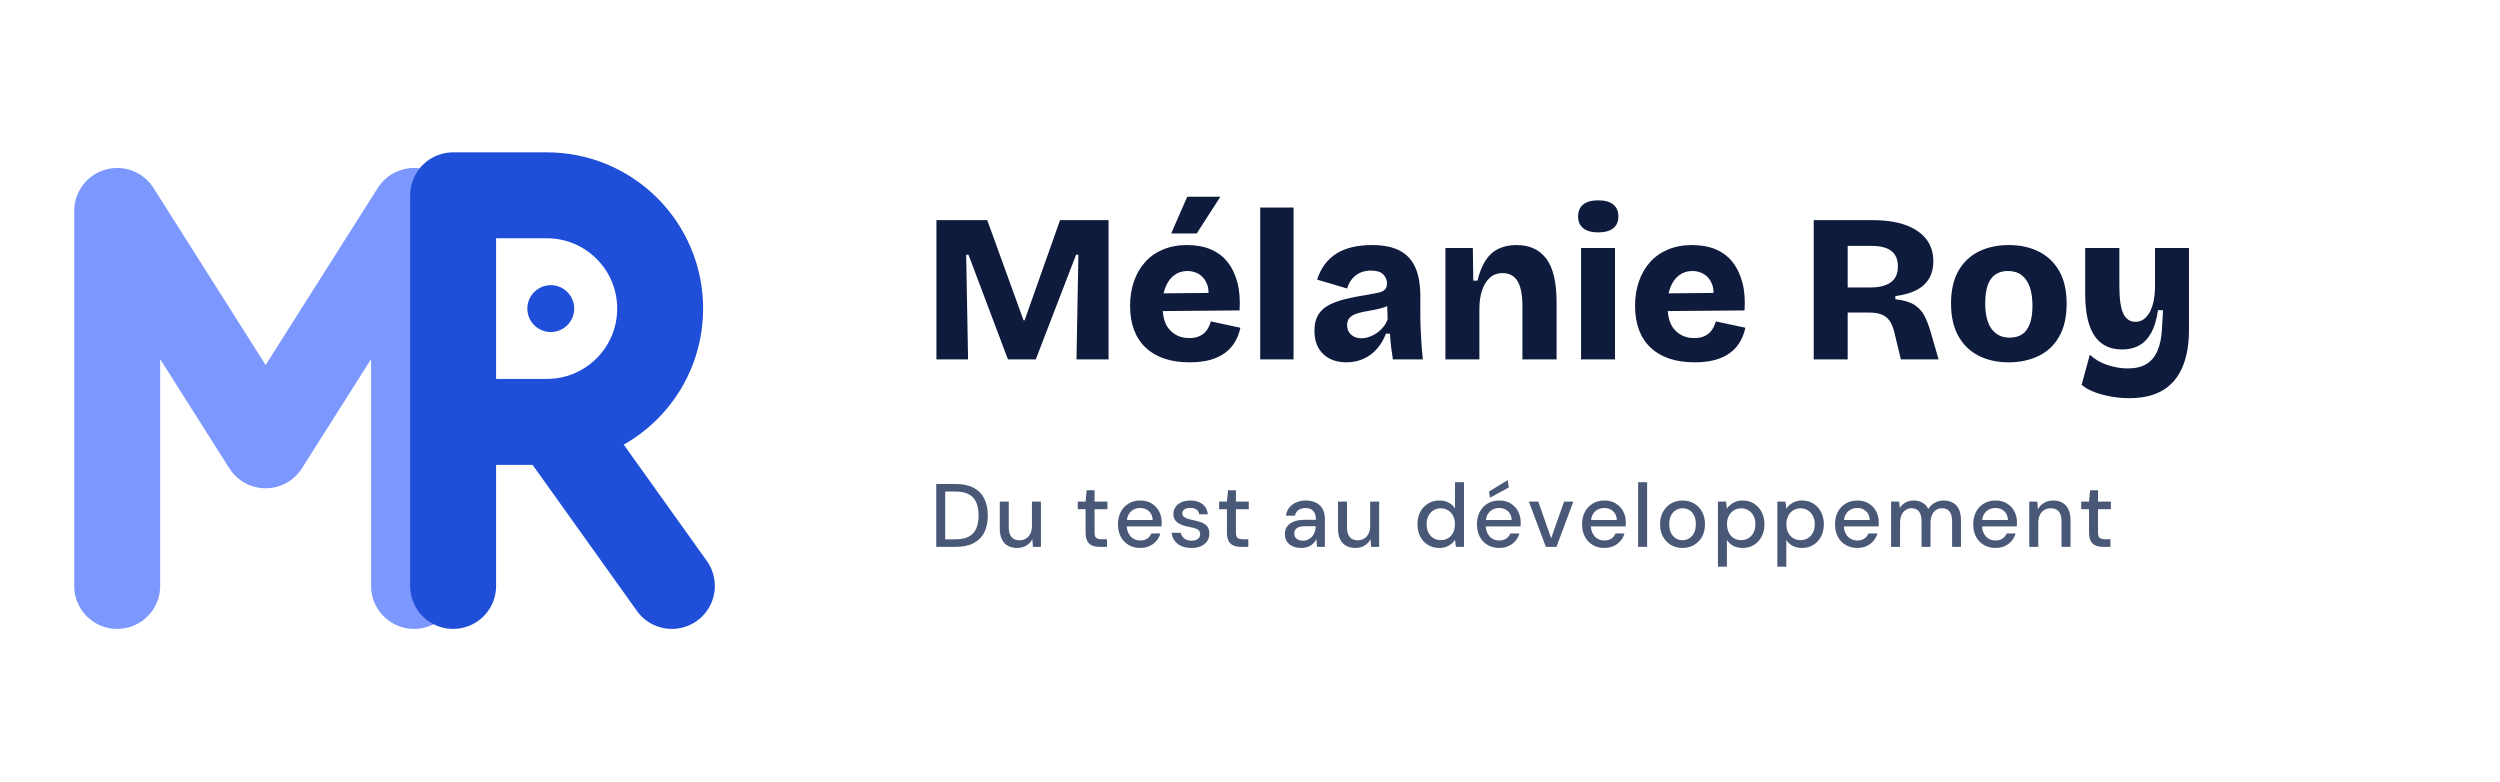
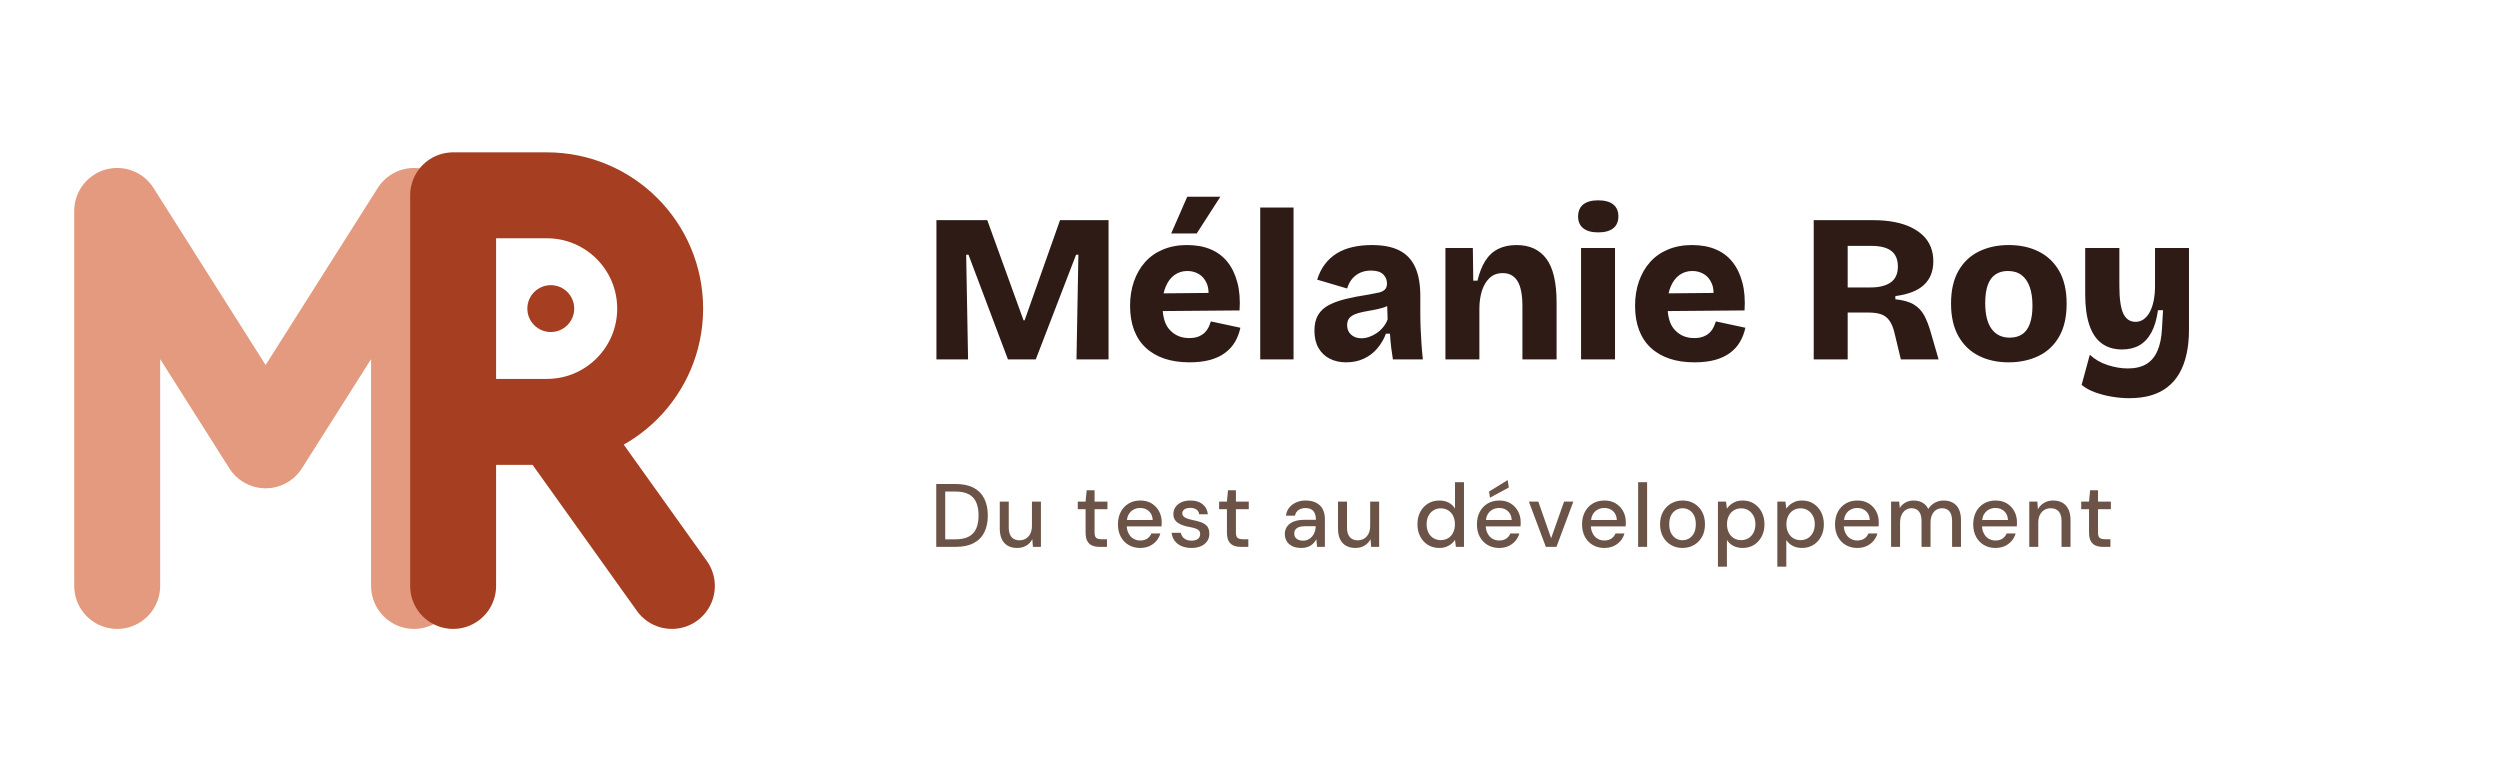
<svg xmlns="http://www.w3.org/2000/svg" viewBox="0 0 640 200" fill="none" stroke-linecap="round" stroke-linejoin="round">
  <g style="mix-blend-mode:multiply">
-     <path d="M30 150 V54 L68 114 L106 54 V150" stroke="#7C98FF" stroke-width="22" />
-     <path d="M116 150 V50 H140 a29 29 0 0 1 0 58 H116 M142 108 L172 150" stroke="#1F4FD8" stroke-width="22" />
+     <path d="M30 150 V54 L68 114 L106 54 V150" stroke="#E39A7E" stroke-width="22" />
+     <path d="M116 150 V50 H140 a29 29 0 0 1 0 58 H116 M142 108 L172 150" stroke="#A63E22" stroke-width="22" />
  </g>
-   <circle cx="141" cy="79" r="6" fill="#1F4FD8" stroke="none" />
-   <path d="M239.726 92.0V56.36H252.74L262.028 82.01H262.298L271.37 56.36H283.79V92.0H275.582L276.068 65.216H275.474L265.16 92.0H258.032L247.934 65.216H247.34L247.826 92.0Z M304.472 92.756Q300.908 92.756 298.1 91.811Q295.292 90.866 293.321 89.03Q291.35 87.194 290.324 84.494Q289.298 81.794 289.298 78.284Q289.298 74.882 290.297 72.02Q291.296 69.158 293.159 67.079Q295.022 65.0 297.749 63.866Q300.476 62.732 303.878 62.732Q307.334 62.732 309.953 63.839Q312.572 64.946 314.273 67.106Q315.974 69.266 316.784 72.371Q317.594 75.476 317.324 79.472L297.668 79.634Q297.938 82.928 299.558 84.548Q301.448 86.546 304.418 86.546Q305.876 86.546 306.848 86.141Q307.82 85.736 308.441 85.115Q309.062 84.494 309.413 83.738Q309.764 82.982 309.98 82.28L317.54 83.9Q317.108 85.898 316.163 87.518Q315.218 89.138 313.625 90.326Q312.032 91.514 309.791 92.135Q307.55 92.756 304.472 92.756ZM297.884 75.098 309.386 74.99Q309.386 73.64 308.954 72.614Q308.252 70.94 306.902 70.157Q305.552 69.374 303.986 69.374Q302.096 69.374 300.665 70.4Q299.234 71.426 298.424 73.37Q298.1 74.126 297.884 75.098ZM306.362 59.762H299.828L303.932 50.366H312.41Z M322.616 92.0V53.12H331.148V92.0Z M344.594 92.756Q342.218 92.756 340.382 91.811Q338.546 90.866 337.52 89.057Q336.494 87.248 336.494 84.656Q336.494 82.226 337.439 80.633Q338.384 79.04 340.193 78.095Q342.002 77.15 344.54 76.529Q347.078 75.908 350.318 75.422Q351.884 75.152 352.937 74.909Q353.99 74.666 354.53 74.126Q355.07 73.586 355.07 72.56Q355.07 71.21 354.098 70.238Q353.126 69.266 350.966 69.266Q349.454 69.266 348.239 69.806Q347.024 70.346 346.16 71.372Q345.296 72.398 344.864 73.856L337.196 71.588Q337.898 69.32 339.167 67.646Q340.436 65.972 342.218 64.865Q344 63.758 346.295 63.245Q348.59 62.732 351.182 62.732Q355.502 62.732 358.229 64.109Q360.956 65.486 362.279 68.375Q363.602 71.264 363.602 75.8V80.174Q363.602 82.118 363.683 84.089Q363.764 86.06 363.899 88.031Q364.034 90.002 364.25 92.0H356.582Q356.366 90.758 356.15 89.003Q355.934 87.248 355.826 85.412H354.8Q354.044 87.464 352.613 89.165Q351.182 90.866 349.157 91.811Q347.132 92.756 344.594 92.756ZM348.536 86.6Q349.508 86.6 350.507 86.249Q351.506 85.898 352.424 85.277Q353.342 84.656 354.098 83.738Q354.854 82.82 355.232 81.74L355.124 78.338Q354.638 78.608 354.044 78.77Q352.802 79.148 351.533 79.364Q350.264 79.58 349.049 79.823Q347.834 80.066 346.889 80.444Q345.944 80.822 345.404 81.47Q344.864 82.118 344.864 83.252Q344.864 84.764 345.89 85.682Q346.916 86.6 348.536 86.6Z M370.028 92.0V63.488H377.048L377.156 71.858H378.236Q378.938 68.834 380.234 66.782Q381.53 64.73 383.528 63.731Q385.526 62.732 388.226 62.732Q393.248 62.732 395.867 66.242Q398.486 69.752 398.486 77.42V92.0H389.738V78.392Q389.738 73.964 388.469 71.939Q387.2 69.914 384.716 69.914Q382.664 69.914 381.341 71.156Q380.018 72.398 379.37 74.45Q378.722 76.502 378.722 79.04V92.0Z M404.75 92.0V63.488H413.444V92.0ZM409.124 59.492Q406.64 59.492 405.317 58.439Q403.994 57.386 403.994 55.442Q403.994 53.39 405.317 52.337Q406.64 51.284 409.124 51.284Q411.662 51.284 412.985 52.337Q414.308 53.39 414.308 55.388Q414.308 57.386 412.985 58.439Q411.662 59.492 409.124 59.492Z M433.748 92.756Q430.184 92.756 427.376 91.811Q424.568 90.866 422.597 89.03Q420.626 87.194 419.6 84.494Q418.574 81.794 418.574 78.284Q418.574 74.882 419.573 72.02Q420.572 69.158 422.435 67.079Q424.298 65.0 427.025 63.866Q429.752 62.732 433.154 62.732Q436.61 62.732 439.229 63.839Q441.848 64.946 443.549 67.106Q445.25 69.266 446.06 72.371Q446.87 75.476 446.6 79.472L426.944 79.634Q427.214 82.928 428.834 84.548Q430.724 86.546 433.694 86.546Q435.152 86.546 436.124 86.141Q437.096 85.736 437.717 85.115Q438.338 84.494 438.689 83.738Q439.04 82.982 439.256 82.28L446.816 83.9Q446.384 85.898 445.439 87.518Q444.494 89.138 442.901 90.326Q441.308 91.514 439.067 92.135Q436.826 92.756 433.748 92.756ZM427.16 75.098 438.662 74.99Q438.662 73.64 438.23 72.614Q437.528 70.94 436.178 70.157Q434.828 69.374 433.262 69.374Q431.372 69.374 429.941 70.4Q428.51 71.426 427.7 73.37Q427.376 74.126 427.16 75.098Z  M464.312 92.0V56.36H479.486Q482.456 56.36 484.886 56.819Q487.316 57.278 489.179 58.169Q491.042 59.06 492.338 60.329Q493.634 61.598 494.282 63.245Q494.93 64.892 494.93 66.89Q494.93 68.78 494.336 70.292Q493.742 71.804 492.527 72.938Q491.312 74.072 489.476 74.774Q487.64 75.476 485.21 75.8V76.61Q488.288 76.934 489.989 77.987Q491.69 79.04 492.608 80.768Q493.526 82.496 494.228 84.926L496.28 92.0H486.614L485.048 85.466Q484.562 83.306 483.725 82.118Q482.888 80.93 481.592 80.471Q480.296 80.012 478.352 80.012H473.006V92.0ZM473.006 73.586H478.892Q482.186 73.586 484.022 72.29Q485.858 70.994 485.858 68.24Q485.858 65.54 484.184 64.244Q482.51 62.948 479.108 62.948H473.006Z M514.208 92.756Q509.888 92.756 506.567 91.082Q503.246 89.408 501.356 86.06Q499.466 82.712 499.466 77.69Q499.466 72.668 501.356 69.347Q503.246 66.026 506.594 64.379Q509.942 62.732 514.262 62.732Q518.582 62.732 521.93 64.406Q525.278 66.08 527.168 69.401Q529.058 72.722 529.058 77.744Q529.058 82.874 527.114 86.222Q525.17 89.57 521.795 91.163Q518.42 92.756 514.208 92.756ZM514.478 86.438Q516.422 86.438 517.718 85.547Q519.014 84.656 519.662 82.82Q520.31 80.984 520.31 78.284Q520.31 75.422 519.608 73.451Q518.906 71.48 517.529 70.427Q516.152 69.374 513.992 69.374Q512.156 69.374 510.833 70.265Q509.51 71.156 508.862 72.992Q508.214 74.828 508.214 77.582Q508.214 82.01 509.861 84.224Q511.508 86.438 514.478 86.438Z M545.096 101.936Q542.936 101.936 540.668 101.558Q538.4 101.18 536.375 100.451Q534.35 99.722 532.892 98.534L534.998 90.812Q536.888 92.594 539.561 93.458Q542.234 94.322 544.718 94.322Q547.58 94.322 549.443 93.215Q551.306 92.108 552.305 89.813Q553.304 87.518 553.466 84.116L553.736 79.418H552.44Q551.954 82.928 550.739 85.142Q549.524 87.356 547.661 88.409Q545.798 89.462 543.26 89.462Q540.128 89.462 538.022 87.896Q535.916 86.33 534.863 83.171Q533.81 80.012 533.81 75.314V63.488H542.558V73.154Q542.558 78.122 543.557 80.255Q544.556 82.388 546.716 82.388Q547.85 82.388 548.768 81.74Q549.686 81.092 550.334 79.904Q550.982 78.716 551.333 77.015Q551.684 75.314 551.684 73.208V63.488H560.378V84.44Q560.378 87.842 559.757 90.65Q559.136 93.458 557.921 95.564Q556.706 97.67 554.87 99.101Q553.034 100.532 550.604 101.234Q548.174 101.936 545.096 101.936Z" fill="#0F1B3D" stroke="none" />
-   <path d="M239.679 140.0V123.9H244.624Q247.43 123.9 249.27 124.889Q251.11 125.878 251.995 127.684Q252.881 129.489 252.881 131.973Q252.881 134.457 251.995 136.251Q251.11 138.045 249.281 139.022Q247.453 140.0 244.624 140.0ZM241.979 138.068H244.532Q246.763 138.068 248.074 137.332Q249.385 136.596 249.948 135.228Q250.512 133.859 250.512 131.973Q250.512 130.064 249.948 128.684Q249.385 127.304 248.074 126.568Q246.763 125.832 244.532 125.832H241.979Z M260.381 140.276Q259.024 140.276 258.024 139.724Q257.023 139.172 256.483 138.068Q255.942 136.964 255.942 135.285V128.408H258.242V135.032Q258.242 136.665 258.955 137.493Q259.668 138.321 261.002 138.321Q261.899 138.321 262.624 137.884Q263.348 137.447 263.762 136.619Q264.176 135.791 264.176 134.595V128.408H266.476V140.0H264.429L264.268 138.022Q263.739 139.08 262.727 139.678Q261.715 140.276 260.381 140.276Z  M281.499 140.0Q280.395 140.0 279.59 139.655Q278.785 139.31 278.348 138.505Q277.911 137.7 277.911 136.32V130.363H275.91V128.408H277.911L278.187 125.51H280.211V128.408H283.5V130.363H280.211V136.343Q280.211 137.332 280.625 137.688Q281.039 138.045 282.051 138.045H283.385V140.0Z M291.874 140.276Q290.218 140.276 288.93 139.517Q287.642 138.758 286.918 137.401Q286.193 136.044 286.193 134.25Q286.193 132.41 286.918 131.041Q287.642 129.673 288.93 128.903Q290.218 128.132 291.92 128.132Q293.622 128.132 294.841 128.891Q296.06 129.65 296.727 130.904Q297.394 132.157 297.394 133.675Q297.394 133.905 297.383 134.169Q297.371 134.434 297.348 134.756H288.447Q288.516 135.814 288.93 136.573Q289.39 137.47 290.172 137.918Q290.954 138.367 291.874 138.367Q292.978 138.367 293.691 137.884Q294.404 137.401 294.749 136.573H297.049Q296.75 137.631 296.037 138.471Q295.324 139.31 294.278 139.793Q293.231 140.276 291.874 140.276ZM288.493 133.123H295.094Q295.025 131.674 294.128 130.858Q293.231 130.041 291.897 130.041Q290.954 130.041 290.172 130.466Q289.39 130.892 288.93 131.697Q288.585 132.295 288.493 133.123Z M305.032 140.276Q303.56 140.276 302.456 139.793Q301.352 139.31 300.708 138.436Q300.064 137.562 299.926 136.389H302.272Q302.387 136.941 302.721 137.401Q303.054 137.861 303.64 138.137Q304.227 138.413 305.032 138.413Q305.791 138.413 306.286 138.195Q306.78 137.976 307.01 137.596Q307.24 137.217 307.24 136.78Q307.24 136.136 306.93 135.803Q306.619 135.469 306.01 135.274Q305.4 135.078 304.549 134.917Q303.744 134.779 302.997 134.537Q302.249 134.296 301.663 133.928Q301.076 133.56 300.731 132.996Q300.386 132.433 300.386 131.605Q300.386 130.616 300.915 129.822Q301.444 129.029 302.422 128.581Q303.399 128.132 304.733 128.132Q306.665 128.132 307.838 129.052Q309.011 129.972 309.218 131.651H306.987Q306.895 130.869 306.297 130.444Q305.699 130.018 304.71 130.018Q303.721 130.018 303.192 130.409Q302.663 130.8 302.663 131.444Q302.663 131.858 302.962 132.18Q303.261 132.502 303.848 132.721Q304.434 132.939 305.285 133.123Q306.504 133.353 307.47 133.698Q308.436 134.043 309.011 134.71Q309.586 135.377 309.586 136.619Q309.609 137.7 309.046 138.528Q308.482 139.356 307.459 139.816Q306.435 140.276 305.032 140.276Z M317.684 140.0Q316.58 140.0 315.775 139.655Q314.97 139.31 314.533 138.505Q314.096 137.7 314.096 136.32V130.363H312.095V128.408H314.096L314.372 125.51H316.396V128.408H319.685V130.363H316.396V136.343Q316.396 137.332 316.81 137.688Q317.224 138.045 318.236 138.045H319.57V140.0Z  M333.144 140.276Q331.718 140.276 330.775 139.793Q329.832 139.31 329.372 138.493Q328.912 137.677 328.912 136.734Q328.912 135.584 329.51 134.767Q330.108 133.951 331.212 133.514Q332.316 133.077 333.857 133.077H336.87Q336.87 132.065 336.571 131.398Q336.272 130.731 335.686 130.397Q335.099 130.064 334.202 130.064Q333.167 130.064 332.431 130.558Q331.695 131.053 331.511 132.019H329.211Q329.349 130.8 330.051 129.938Q330.752 129.075 331.856 128.603Q332.96 128.132 334.202 128.132Q335.835 128.132 336.939 128.707Q338.043 129.282 338.606 130.329Q339.17 131.375 339.17 132.824V140.0H337.169L336.985 138.045Q336.732 138.505 336.387 138.919Q336.042 139.333 335.571 139.632Q335.099 139.931 334.49 140.103Q333.88 140.276 333.144 140.276ZM333.581 138.413Q334.317 138.413 334.915 138.114Q335.513 137.815 335.939 137.298Q336.364 136.78 336.583 136.125Q336.801 135.469 336.824 134.779V134.71H334.087Q333.098 134.71 332.489 134.952Q331.879 135.193 331.603 135.607Q331.327 136.021 331.327 136.573Q331.327 137.148 331.592 137.55Q331.856 137.953 332.362 138.183Q332.868 138.413 333.581 138.413Z M346.969 140.276Q345.612 140.276 344.612 139.724Q343.611 139.172 343.071 138.068Q342.53 136.964 342.53 135.285V128.408H344.83V135.032Q344.83 136.665 345.543 137.493Q346.256 138.321 347.59 138.321Q348.487 138.321 349.212 137.884Q349.936 137.447 350.35 136.619Q350.764 135.791 350.764 134.595V128.408H353.064V140.0H351.017L350.856 138.022Q350.327 139.08 349.315 139.678Q348.303 140.276 346.969 140.276Z  M368.455 140.276Q366.799 140.276 365.534 139.483Q364.269 138.689 363.567 137.32Q362.866 135.952 362.866 134.204Q362.866 132.433 363.567 131.076Q364.269 129.719 365.546 128.925Q366.822 128.132 368.478 128.132Q369.835 128.132 370.87 128.673Q371.905 129.213 372.48 130.202V123.44H374.78V140.0H372.71L372.48 138.206Q372.135 138.735 371.583 139.207Q371.031 139.678 370.249 139.977Q369.467 140.276 368.455 140.276ZM368.823 138.275Q369.904 138.275 370.732 137.769Q371.56 137.263 372.009 136.343Q372.457 135.423 372.457 134.204Q372.457 132.985 372.009 132.077Q371.56 131.168 370.732 130.651Q369.904 130.133 368.823 130.133Q367.788 130.133 366.96 130.651Q366.132 131.168 365.672 132.077Q365.212 132.985 365.212 134.204Q365.212 135.423 365.672 136.343Q366.132 137.263 366.96 137.769Q367.788 138.275 368.823 138.275Z M383.775 140.276Q382.119 140.276 380.831 139.517Q379.543 138.758 378.819 137.401Q378.094 136.044 378.094 134.25Q378.094 132.41 378.819 131.041Q379.543 129.673 380.831 128.903Q382.119 128.132 383.821 128.132Q385.523 128.132 386.742 128.891Q387.961 129.65 388.628 130.904Q389.295 132.157 389.295 133.675Q389.295 133.905 389.284 134.169Q389.272 134.434 389.249 134.756H380.348Q380.417 135.814 380.831 136.573Q381.291 137.47 382.073 137.918Q382.855 138.367 383.775 138.367Q384.879 138.367 385.592 137.884Q386.305 137.401 386.65 136.573H388.95Q388.651 137.631 387.938 138.471Q387.225 139.31 386.179 139.793Q385.132 140.276 383.775 140.276ZM380.394 133.123H386.995Q386.926 131.674 386.029 130.858Q385.132 130.041 383.798 130.041Q382.855 130.041 382.073 130.466Q381.291 130.892 380.831 131.697Q380.486 132.295 380.394 133.123ZM381.429 127.419 381.199 125.832 385.96 122.911 386.259 124.797Z M395.737 140.0 391.39 128.408H393.805L397.094 137.792L400.406 128.408H402.775L398.451 140.0Z M410.689 140.276Q409.033 140.276 407.745 139.517Q406.457 138.758 405.733 137.401Q405.008 136.044 405.008 134.25Q405.008 132.41 405.733 131.041Q406.457 129.673 407.745 128.903Q409.033 128.132 410.735 128.132Q412.437 128.132 413.656 128.891Q414.875 129.65 415.542 130.904Q416.209 132.157 416.209 133.675Q416.209 133.905 416.197 134.169Q416.186 134.434 416.163 134.756H407.262Q407.331 135.814 407.745 136.573Q408.205 137.47 408.987 137.918Q409.769 138.367 410.689 138.367Q411.793 138.367 412.506 137.884Q413.219 137.401 413.564 136.573H415.864Q415.565 137.631 414.852 138.471Q414.139 139.31 413.093 139.793Q412.046 140.276 410.689 140.276ZM407.308 133.123H413.909Q413.84 131.674 412.943 130.858Q412.046 130.041 410.712 130.041Q409.769 130.041 408.987 130.466Q408.205 130.892 407.745 131.697Q407.4 132.295 407.308 133.123Z M419.362 140.0V123.44H421.662V140.0Z M430.703 140.276Q429.07 140.276 427.77 139.517Q426.471 138.758 425.724 137.389Q424.976 136.021 424.976 134.227Q424.976 132.387 425.735 131.019Q426.494 129.65 427.805 128.891Q429.116 128.132 430.749 128.132Q432.405 128.132 433.693 128.891Q434.981 129.65 435.728 131.007Q436.476 132.364 436.476 134.204Q436.476 136.044 435.728 137.401Q434.981 138.758 433.67 139.517Q432.359 140.276 430.703 140.276ZM430.703 138.298Q431.646 138.298 432.417 137.838Q433.187 137.378 433.659 136.469Q434.13 135.561 434.13 134.204Q434.13 132.847 433.67 131.939Q433.21 131.03 432.439 130.57Q431.669 130.11 430.749 130.11Q429.829 130.11 429.047 130.57Q428.265 131.03 427.793 131.939Q427.322 132.847 427.322 134.204Q427.322 135.561 427.793 136.469Q428.265 137.378 429.035 137.838Q429.806 138.298 430.703 138.298Z M439.79 145.06V128.408H441.86L442.09 130.202Q442.458 129.673 443.01 129.202Q443.562 128.73 444.332 128.431Q445.103 128.132 446.138 128.132Q447.794 128.132 449.048 128.937Q450.301 129.742 451.002 131.111Q451.704 132.479 451.704 134.227Q451.704 135.975 450.991 137.344Q450.278 138.712 449.024 139.494Q447.771 140.276 446.115 140.276Q444.758 140.276 443.723 139.736Q442.688 139.195 442.09 138.229V145.06ZM445.747 138.275Q446.805 138.275 447.621 137.769Q448.438 137.263 448.909 136.343Q449.381 135.423 449.381 134.204Q449.381 132.985 448.909 132.077Q448.438 131.168 447.621 130.651Q446.805 130.133 445.747 130.133Q444.666 130.133 443.85 130.651Q443.033 131.168 442.573 132.077Q442.113 132.985 442.113 134.204Q442.113 135.423 442.573 136.343Q443.033 137.263 443.85 137.769Q444.666 138.275 445.747 138.275Z M454.995 145.06V128.408H457.065L457.295 130.202Q457.663 129.673 458.215 129.202Q458.767 128.73 459.538 128.431Q460.308 128.132 461.343 128.132Q462.999 128.132 464.252 128.937Q465.506 129.742 466.207 131.111Q466.909 132.479 466.909 134.227Q466.909 135.975 466.196 137.344Q465.483 138.712 464.23 139.494Q462.976 140.276 461.32 140.276Q459.963 140.276 458.928 139.736Q457.893 139.195 457.295 138.229V145.06ZM460.952 138.275Q462.01 138.275 462.827 137.769Q463.643 137.263 464.114 136.343Q464.586 135.423 464.586 134.204Q464.586 132.985 464.114 132.077Q463.643 131.168 462.827 130.651Q462.01 130.133 460.952 130.133Q459.871 130.133 459.054 130.651Q458.238 131.168 457.778 132.077Q457.318 132.985 457.318 134.204Q457.318 135.423 457.778 136.343Q458.238 137.263 459.054 137.769Q459.871 138.275 460.952 138.275Z M475.444 140.276Q473.788 140.276 472.5 139.517Q471.212 138.758 470.487 137.401Q469.763 136.044 469.763 134.25Q469.763 132.41 470.487 131.041Q471.212 129.673 472.5 128.903Q473.788 128.132 475.49 128.132Q477.192 128.132 478.411 128.891Q479.63 129.65 480.297 130.904Q480.964 132.157 480.964 133.675Q480.964 133.905 480.952 134.169Q480.941 134.434 480.918 134.756H472.017Q472.086 135.814 472.5 136.573Q472.96 137.47 473.742 137.918Q474.524 138.367 475.444 138.367Q476.548 138.367 477.261 137.884Q477.974 137.401 478.319 136.573H480.619Q480.32 137.631 479.607 138.471Q478.894 139.31 477.847 139.793Q476.801 140.276 475.444 140.276ZM472.063 133.123H478.664Q478.595 131.674 477.698 130.858Q476.801 130.041 475.467 130.041Q474.524 130.041 473.742 130.466Q472.96 130.892 472.5 131.697Q472.155 132.295 472.063 133.123Z M484.117 140.0V128.408H486.187L486.348 130.041Q486.9 129.144 487.82 128.638Q488.74 128.132 489.89 128.132Q490.764 128.132 491.477 128.374Q492.19 128.615 492.742 129.098Q493.294 129.581 493.639 130.294Q494.26 129.282 495.306 128.707Q496.353 128.132 497.526 128.132Q498.929 128.132 499.941 128.696Q500.953 129.259 501.482 130.375Q502.011 131.49 502.011 133.146V140.0H499.734V133.376Q499.734 131.766 499.078 130.938Q498.423 130.11 497.158 130.11Q496.307 130.11 495.64 130.547Q494.973 130.984 494.593 131.812Q494.214 132.64 494.214 133.836V140.0H491.914V133.376Q491.914 131.766 491.258 130.938Q490.603 130.11 489.338 130.11Q488.533 130.11 487.866 130.547Q487.199 130.984 486.808 131.812Q486.417 132.64 486.417 133.836V140.0Z M510.822 140.276Q509.166 140.276 507.878 139.517Q506.59 138.758 505.865 137.401Q505.141 136.044 505.141 134.25Q505.141 132.41 505.865 131.041Q506.59 129.673 507.878 128.903Q509.166 128.132 510.868 128.132Q512.57 128.132 513.789 128.891Q515.008 129.65 515.675 130.904Q516.342 132.157 516.342 133.675Q516.342 133.905 516.331 134.169Q516.319 134.434 516.296 134.756H507.395Q507.464 135.814 507.878 136.573Q508.338 137.47 509.12 137.918Q509.902 138.367 510.822 138.367Q511.926 138.367 512.639 137.884Q513.352 137.401 513.697 136.573H515.997Q515.698 137.631 514.985 138.471Q514.272 139.31 513.226 139.793Q512.179 140.276 510.822 140.276ZM507.441 133.123H514.042Q513.973 131.674 513.076 130.858Q512.179 130.041 510.845 130.041Q509.902 130.041 509.12 130.466Q508.338 130.892 507.878 131.697Q507.533 132.295 507.441 133.123Z M519.495 140.0V128.408H521.565L521.703 130.386Q522.255 129.351 523.267 128.742Q524.279 128.132 525.59 128.132Q526.97 128.132 527.959 128.684Q528.948 129.236 529.5 130.351Q530.052 131.467 530.052 133.146V140.0H527.752V133.376Q527.752 131.766 527.039 130.938Q526.326 130.11 524.969 130.11Q524.072 130.11 523.359 130.536Q522.646 130.961 522.22 131.789Q521.795 132.617 521.795 133.813V140.0Z M538.38 140.0Q537.276 140.0 536.471 139.655Q535.666 139.31 535.229 138.505Q534.792 137.7 534.792 136.32V130.363H532.791V128.408H534.792L535.068 125.51H537.092V128.408H540.381V130.363H537.092V136.343Q537.092 137.332 537.506 137.688Q537.92 138.045 538.932 138.045H540.266V140.0Z" fill="#4A5878" stroke="none" />
+   <circle cx="141" cy="79" r="6" fill="#A63E22" stroke="none" />
+   <path d="M239.726 92.0V56.36H252.74L262.028 82.01H262.298L271.37 56.36H283.79V92.0H275.582L276.068 65.216H275.474L265.16 92.0H258.032L247.934 65.216H247.34L247.826 92.0Z M304.472 92.756Q300.908 92.756 298.1 91.811Q295.292 90.866 293.321 89.03Q291.35 87.194 290.324 84.494Q289.298 81.794 289.298 78.284Q289.298 74.882 290.297 72.02Q291.296 69.158 293.159 67.079Q295.022 65.0 297.749 63.866Q300.476 62.732 303.878 62.732Q307.334 62.732 309.953 63.839Q312.572 64.946 314.273 67.106Q315.974 69.266 316.784 72.371Q317.594 75.476 317.324 79.472L297.668 79.634Q297.938 82.928 299.558 84.548Q301.448 86.546 304.418 86.546Q305.876 86.546 306.848 86.141Q307.82 85.736 308.441 85.115Q309.062 84.494 309.413 83.738Q309.764 82.982 309.98 82.28L317.54 83.9Q317.108 85.898 316.163 87.518Q315.218 89.138 313.625 90.326Q312.032 91.514 309.791 92.135Q307.55 92.756 304.472 92.756ZM297.884 75.098 309.386 74.99Q309.386 73.64 308.954 72.614Q308.252 70.94 306.902 70.157Q305.552 69.374 303.986 69.374Q302.096 69.374 300.665 70.4Q299.234 71.426 298.424 73.37Q298.1 74.126 297.884 75.098ZM306.362 59.762H299.828L303.932 50.366H312.41Z M322.616 92.0V53.12H331.148V92.0Z M344.594 92.756Q342.218 92.756 340.382 91.811Q338.546 90.866 337.52 89.057Q336.494 87.248 336.494 84.656Q336.494 82.226 337.439 80.633Q338.384 79.04 340.193 78.095Q342.002 77.15 344.54 76.529Q347.078 75.908 350.318 75.422Q351.884 75.152 352.937 74.909Q353.99 74.666 354.53 74.126Q355.07 73.586 355.07 72.56Q355.07 71.21 354.098 70.238Q353.126 69.266 350.966 69.266Q349.454 69.266 348.239 69.806Q347.024 70.346 346.16 71.372Q345.296 72.398 344.864 73.856L337.196 71.588Q337.898 69.32 339.167 67.646Q340.436 65.972 342.218 64.865Q344 63.758 346.295 63.245Q348.59 62.732 351.182 62.732Q355.502 62.732 358.229 64.109Q360.956 65.486 362.279 68.375Q363.602 71.264 363.602 75.8V80.174Q363.602 82.118 363.683 84.089Q363.764 86.06 363.899 88.031Q364.034 90.002 364.25 92.0H356.582Q356.366 90.758 356.15 89.003Q355.934 87.248 355.826 85.412H354.8Q354.044 87.464 352.613 89.165Q351.182 90.866 349.157 91.811Q347.132 92.756 344.594 92.756ZM348.536 86.6Q349.508 86.6 350.507 86.249Q351.506 85.898 352.424 85.277Q353.342 84.656 354.098 83.738Q354.854 82.82 355.232 81.74L355.124 78.338Q354.638 78.608 354.044 78.77Q352.802 79.148 351.533 79.364Q350.264 79.58 349.049 79.823Q347.834 80.066 346.889 80.444Q345.944 80.822 345.404 81.47Q344.864 82.118 344.864 83.252Q344.864 84.764 345.89 85.682Q346.916 86.6 348.536 86.6Z M370.028 92.0V63.488H377.048L377.156 71.858H378.236Q378.938 68.834 380.234 66.782Q381.53 64.73 383.528 63.731Q385.526 62.732 388.226 62.732Q393.248 62.732 395.867 66.242Q398.486 69.752 398.486 77.42V92.0H389.738V78.392Q389.738 73.964 388.469 71.939Q387.2 69.914 384.716 69.914Q382.664 69.914 381.341 71.156Q380.018 72.398 379.37 74.45Q378.722 76.502 378.722 79.04V92.0Z M404.75 92.0V63.488H413.444V92.0ZM409.124 59.492Q406.64 59.492 405.317 58.439Q403.994 57.386 403.994 55.442Q403.994 53.39 405.317 52.337Q406.64 51.284 409.124 51.284Q411.662 51.284 412.985 52.337Q414.308 53.39 414.308 55.388Q414.308 57.386 412.985 58.439Q411.662 59.492 409.124 59.492Z M433.748 92.756Q430.184 92.756 427.376 91.811Q424.568 90.866 422.597 89.03Q420.626 87.194 419.6 84.494Q418.574 81.794 418.574 78.284Q418.574 74.882 419.573 72.02Q420.572 69.158 422.435 67.079Q424.298 65.0 427.025 63.866Q429.752 62.732 433.154 62.732Q436.61 62.732 439.229 63.839Q441.848 64.946 443.549 67.106Q445.25 69.266 446.06 72.371Q446.87 75.476 446.6 79.472L426.944 79.634Q427.214 82.928 428.834 84.548Q430.724 86.546 433.694 86.546Q435.152 86.546 436.124 86.141Q437.096 85.736 437.717 85.115Q438.338 84.494 438.689 83.738Q439.04 82.982 439.256 82.28L446.816 83.9Q446.384 85.898 445.439 87.518Q444.494 89.138 442.901 90.326Q441.308 91.514 439.067 92.135Q436.826 92.756 433.748 92.756ZM427.16 75.098 438.662 74.99Q438.662 73.64 438.23 72.614Q437.528 70.94 436.178 70.157Q434.828 69.374 433.262 69.374Q431.372 69.374 429.941 70.4Q428.51 71.426 427.7 73.37Q427.376 74.126 427.16 75.098Z  M464.312 92.0V56.36H479.486Q482.456 56.36 484.886 56.819Q487.316 57.278 489.179 58.169Q491.042 59.06 492.338 60.329Q493.634 61.598 494.282 63.245Q494.93 64.892 494.93 66.89Q494.93 68.78 494.336 70.292Q493.742 71.804 492.527 72.938Q491.312 74.072 489.476 74.774Q487.64 75.476 485.21 75.8V76.61Q488.288 76.934 489.989 77.987Q491.69 79.04 492.608 80.768Q493.526 82.496 494.228 84.926L496.28 92.0H486.614L485.048 85.466Q484.562 83.306 483.725 82.118Q482.888 80.93 481.592 80.471Q480.296 80.012 478.352 80.012H473.006V92.0ZM473.006 73.586H478.892Q482.186 73.586 484.022 72.29Q485.858 70.994 485.858 68.24Q485.858 65.54 484.184 64.244Q482.51 62.948 479.108 62.948H473.006Z M514.208 92.756Q509.888 92.756 506.567 91.082Q503.246 89.408 501.356 86.06Q499.466 82.712 499.466 77.69Q499.466 72.668 501.356 69.347Q503.246 66.026 506.594 64.379Q509.942 62.732 514.262 62.732Q518.582 62.732 521.93 64.406Q525.278 66.08 527.168 69.401Q529.058 72.722 529.058 77.744Q529.058 82.874 527.114 86.222Q525.17 89.57 521.795 91.163Q518.42 92.756 514.208 92.756ZM514.478 86.438Q516.422 86.438 517.718 85.547Q519.014 84.656 519.662 82.82Q520.31 80.984 520.31 78.284Q520.31 75.422 519.608 73.451Q518.906 71.48 517.529 70.427Q516.152 69.374 513.992 69.374Q512.156 69.374 510.833 70.265Q509.51 71.156 508.862 72.992Q508.214 74.828 508.214 77.582Q508.214 82.01 509.861 84.224Q511.508 86.438 514.478 86.438Z M545.096 101.936Q542.936 101.936 540.668 101.558Q538.4 101.18 536.375 100.451Q534.35 99.722 532.892 98.534L534.998 90.812Q536.888 92.594 539.561 93.458Q542.234 94.322 544.718 94.322Q547.58 94.322 549.443 93.215Q551.306 92.108 552.305 89.813Q553.304 87.518 553.466 84.116L553.736 79.418H552.44Q551.954 82.928 550.739 85.142Q549.524 87.356 547.661 88.409Q545.798 89.462 543.26 89.462Q540.128 89.462 538.022 87.896Q535.916 86.33 534.863 83.171Q533.81 80.012 533.81 75.314V63.488H542.558V73.154Q542.558 78.122 543.557 80.255Q544.556 82.388 546.716 82.388Q547.85 82.388 548.768 81.74Q549.686 81.092 550.334 79.904Q550.982 78.716 551.333 77.015Q551.684 75.314 551.684 73.208V63.488H560.378V84.44Q560.378 87.842 559.757 90.65Q559.136 93.458 557.921 95.564Q556.706 97.67 554.87 99.101Q553.034 100.532 550.604 101.234Q548.174 101.936 545.096 101.936Z" fill="#2E1B15" stroke="none" />
+   <path d="M239.679 140.0V123.9H244.624Q247.43 123.9 249.27 124.889Q251.11 125.878 251.995 127.684Q252.881 129.489 252.881 131.973Q252.881 134.457 251.995 136.251Q251.11 138.045 249.281 139.022Q247.453 140.0 244.624 140.0ZM241.979 138.068H244.532Q246.763 138.068 248.074 137.332Q249.385 136.596 249.948 135.228Q250.512 133.859 250.512 131.973Q250.512 130.064 249.948 128.684Q249.385 127.304 248.074 126.568Q246.763 125.832 244.532 125.832H241.979Z M260.381 140.276Q259.024 140.276 258.024 139.724Q257.023 139.172 256.483 138.068Q255.942 136.964 255.942 135.285V128.408H258.242V135.032Q258.242 136.665 258.955 137.493Q259.668 138.321 261.002 138.321Q261.899 138.321 262.624 137.884Q263.348 137.447 263.762 136.619Q264.176 135.791 264.176 134.595V128.408H266.476V140.0H264.429L264.268 138.022Q263.739 139.08 262.727 139.678Q261.715 140.276 260.381 140.276Z  M281.499 140.0Q280.395 140.0 279.59 139.655Q278.785 139.31 278.348 138.505Q277.911 137.7 277.911 136.32V130.363H275.91V128.408H277.911L278.187 125.51H280.211V128.408H283.5V130.363H280.211V136.343Q280.211 137.332 280.625 137.688Q281.039 138.045 282.051 138.045H283.385V140.0Z M291.874 140.276Q290.218 140.276 288.93 139.517Q287.642 138.758 286.918 137.401Q286.193 136.044 286.193 134.25Q286.193 132.41 286.918 131.041Q287.642 129.673 288.93 128.903Q290.218 128.132 291.92 128.132Q293.622 128.132 294.841 128.891Q296.06 129.65 296.727 130.904Q297.394 132.157 297.394 133.675Q297.394 133.905 297.383 134.169Q297.371 134.434 297.348 134.756H288.447Q288.516 135.814 288.93 136.573Q289.39 137.47 290.172 137.918Q290.954 138.367 291.874 138.367Q292.978 138.367 293.691 137.884Q294.404 137.401 294.749 136.573H297.049Q296.75 137.631 296.037 138.471Q295.324 139.31 294.278 139.793Q293.231 140.276 291.874 140.276ZM288.493 133.123H295.094Q295.025 131.674 294.128 130.858Q293.231 130.041 291.897 130.041Q290.954 130.041 290.172 130.466Q289.39 130.892 288.93 131.697Q288.585 132.295 288.493 133.123Z M305.032 140.276Q303.56 140.276 302.456 139.793Q301.352 139.31 300.708 138.436Q300.064 137.562 299.926 136.389H302.272Q302.387 136.941 302.721 137.401Q303.054 137.861 303.64 138.137Q304.227 138.413 305.032 138.413Q305.791 138.413 306.286 138.195Q306.78 137.976 307.01 137.596Q307.24 137.217 307.24 136.78Q307.24 136.136 306.93 135.803Q306.619 135.469 306.01 135.274Q305.4 135.078 304.549 134.917Q303.744 134.779 302.997 134.537Q302.249 134.296 301.663 133.928Q301.076 133.56 300.731 132.996Q300.386 132.433 300.386 131.605Q300.386 130.616 300.915 129.822Q301.444 129.029 302.422 128.581Q303.399 128.132 304.733 128.132Q306.665 128.132 307.838 129.052Q309.011 129.972 309.218 131.651H306.987Q306.895 130.869 306.297 130.444Q305.699 130.018 304.71 130.018Q303.721 130.018 303.192 130.409Q302.663 130.8 302.663 131.444Q302.663 131.858 302.962 132.18Q303.261 132.502 303.848 132.721Q304.434 132.939 305.285 133.123Q306.504 133.353 307.47 133.698Q308.436 134.043 309.011 134.71Q309.586 135.377 309.586 136.619Q309.609 137.7 309.046 138.528Q308.482 139.356 307.459 139.816Q306.435 140.276 305.032 140.276Z M317.684 140.0Q316.58 140.0 315.775 139.655Q314.97 139.31 314.533 138.505Q314.096 137.7 314.096 136.32V130.363H312.095V128.408H314.096L314.372 125.51H316.396V128.408H319.685V130.363H316.396V136.343Q316.396 137.332 316.81 137.688Q317.224 138.045 318.236 138.045H319.57V140.0Z  M333.144 140.276Q331.718 140.276 330.775 139.793Q329.832 139.31 329.372 138.493Q328.912 137.677 328.912 136.734Q328.912 135.584 329.51 134.767Q330.108 133.951 331.212 133.514Q332.316 133.077 333.857 133.077H336.87Q336.87 132.065 336.571 131.398Q336.272 130.731 335.686 130.397Q335.099 130.064 334.202 130.064Q333.167 130.064 332.431 130.558Q331.695 131.053 331.511 132.019H329.211Q329.349 130.8 330.051 129.938Q330.752 129.075 331.856 128.603Q332.96 128.132 334.202 128.132Q335.835 128.132 336.939 128.707Q338.043 129.282 338.606 130.329Q339.17 131.375 339.17 132.824V140.0H337.169L336.985 138.045Q336.732 138.505 336.387 138.919Q336.042 139.333 335.571 139.632Q335.099 139.931 334.49 140.103Q333.88 140.276 333.144 140.276ZM333.581 138.413Q334.317 138.413 334.915 138.114Q335.513 137.815 335.939 137.298Q336.364 136.78 336.583 136.125Q336.801 135.469 336.824 134.779V134.71H334.087Q333.098 134.71 332.489 134.952Q331.879 135.193 331.603 135.607Q331.327 136.021 331.327 136.573Q331.327 137.148 331.592 137.55Q331.856 137.953 332.362 138.183Q332.868 138.413 333.581 138.413Z M346.969 140.276Q345.612 140.276 344.612 139.724Q343.611 139.172 343.071 138.068Q342.53 136.964 342.53 135.285V128.408H344.83V135.032Q344.83 136.665 345.543 137.493Q346.256 138.321 347.59 138.321Q348.487 138.321 349.212 137.884Q349.936 137.447 350.35 136.619Q350.764 135.791 350.764 134.595V128.408H353.064V140.0H351.017L350.856 138.022Q350.327 139.08 349.315 139.678Q348.303 140.276 346.969 140.276Z  M368.455 140.276Q366.799 140.276 365.534 139.483Q364.269 138.689 363.567 137.32Q362.866 135.952 362.866 134.204Q362.866 132.433 363.567 131.076Q364.269 129.719 365.546 128.925Q366.822 128.132 368.478 128.132Q369.835 128.132 370.87 128.673Q371.905 129.213 372.48 130.202V123.44H374.78V140.0H372.71L372.48 138.206Q372.135 138.735 371.583 139.207Q371.031 139.678 370.249 139.977Q369.467 140.276 368.455 140.276ZM368.823 138.275Q369.904 138.275 370.732 137.769Q371.56 137.263 372.009 136.343Q372.457 135.423 372.457 134.204Q372.457 132.985 372.009 132.077Q371.56 131.168 370.732 130.651Q369.904 130.133 368.823 130.133Q367.788 130.133 366.96 130.651Q366.132 131.168 365.672 132.077Q365.212 132.985 365.212 134.204Q365.212 135.423 365.672 136.343Q366.132 137.263 366.96 137.769Q367.788 138.275 368.823 138.275Z M383.775 140.276Q382.119 140.276 380.831 139.517Q379.543 138.758 378.819 137.401Q378.094 136.044 378.094 134.25Q378.094 132.41 378.819 131.041Q379.543 129.673 380.831 128.903Q382.119 128.132 383.821 128.132Q385.523 128.132 386.742 128.891Q387.961 129.65 388.628 130.904Q389.295 132.157 389.295 133.675Q389.295 133.905 389.284 134.169Q389.272 134.434 389.249 134.756H380.348Q380.417 135.814 380.831 136.573Q381.291 137.47 382.073 137.918Q382.855 138.367 383.775 138.367Q384.879 138.367 385.592 137.884Q386.305 137.401 386.65 136.573H388.95Q388.651 137.631 387.938 138.471Q387.225 139.31 386.179 139.793Q385.132 140.276 383.775 140.276ZM380.394 133.123H386.995Q386.926 131.674 386.029 130.858Q385.132 130.041 383.798 130.041Q382.855 130.041 382.073 130.466Q381.291 130.892 380.831 131.697Q380.486 132.295 380.394 133.123ZM381.429 127.419 381.199 125.832 385.96 122.911 386.259 124.797Z M395.737 140.0 391.39 128.408H393.805L397.094 137.792L400.406 128.408H402.775L398.451 140.0Z M410.689 140.276Q409.033 140.276 407.745 139.517Q406.457 138.758 405.733 137.401Q405.008 136.044 405.008 134.25Q405.008 132.41 405.733 131.041Q406.457 129.673 407.745 128.903Q409.033 128.132 410.735 128.132Q412.437 128.132 413.656 128.891Q414.875 129.65 415.542 130.904Q416.209 132.157 416.209 133.675Q416.209 133.905 416.197 134.169Q416.186 134.434 416.163 134.756H407.262Q407.331 135.814 407.745 136.573Q408.205 137.47 408.987 137.918Q409.769 138.367 410.689 138.367Q411.793 138.367 412.506 137.884Q413.219 137.401 413.564 136.573H415.864Q415.565 137.631 414.852 138.471Q414.139 139.31 413.093 139.793Q412.046 140.276 410.689 140.276ZM407.308 133.123H413.909Q413.84 131.674 412.943 130.858Q412.046 130.041 410.712 130.041Q409.769 130.041 408.987 130.466Q408.205 130.892 407.745 131.697Q407.4 132.295 407.308 133.123Z M419.362 140.0V123.44H421.662V140.0Z M430.703 140.276Q429.07 140.276 427.77 139.517Q426.471 138.758 425.724 137.389Q424.976 136.021 424.976 134.227Q424.976 132.387 425.735 131.019Q426.494 129.65 427.805 128.891Q429.116 128.132 430.749 128.132Q432.405 128.132 433.693 128.891Q434.981 129.65 435.728 131.007Q436.476 132.364 436.476 134.204Q436.476 136.044 435.728 137.401Q434.981 138.758 433.67 139.517Q432.359 140.276 430.703 140.276ZM430.703 138.298Q431.646 138.298 432.417 137.838Q433.187 137.378 433.659 136.469Q434.13 135.561 434.13 134.204Q434.13 132.847 433.67 131.939Q433.21 131.03 432.439 130.57Q431.669 130.11 430.749 130.11Q429.829 130.11 429.047 130.57Q428.265 131.03 427.793 131.939Q427.322 132.847 427.322 134.204Q427.322 135.561 427.793 136.469Q428.265 137.378 429.035 137.838Q429.806 138.298 430.703 138.298Z M439.79 145.06V128.408H441.86L442.09 130.202Q442.458 129.673 443.01 129.202Q443.562 128.73 444.332 128.431Q445.103 128.132 446.138 128.132Q447.794 128.132 449.048 128.937Q450.301 129.742 451.002 131.111Q451.704 132.479 451.704 134.227Q451.704 135.975 450.991 137.344Q450.278 138.712 449.024 139.494Q447.771 140.276 446.115 140.276Q444.758 140.276 443.723 139.736Q442.688 139.195 442.09 138.229V145.06ZM445.747 138.275Q446.805 138.275 447.621 137.769Q448.438 137.263 448.909 136.343Q449.381 135.423 449.381 134.204Q449.381 132.985 448.909 132.077Q448.438 131.168 447.621 130.651Q446.805 130.133 445.747 130.133Q444.666 130.133 443.85 130.651Q443.033 131.168 442.573 132.077Q442.113 132.985 442.113 134.204Q442.113 135.423 442.573 136.343Q443.033 137.263 443.85 137.769Q444.666 138.275 445.747 138.275Z M454.995 145.06V128.408H457.065L457.295 130.202Q457.663 129.673 458.215 129.202Q458.767 128.73 459.538 128.431Q460.308 128.132 461.343 128.132Q462.999 128.132 464.252 128.937Q465.506 129.742 466.207 131.111Q466.909 132.479 466.909 134.227Q466.909 135.975 466.196 137.344Q465.483 138.712 464.23 139.494Q462.976 140.276 461.32 140.276Q459.963 140.276 458.928 139.736Q457.893 139.195 457.295 138.229V145.06ZM460.952 138.275Q462.01 138.275 462.827 137.769Q463.643 137.263 464.114 136.343Q464.586 135.423 464.586 134.204Q464.586 132.985 464.114 132.077Q463.643 131.168 462.827 130.651Q462.01 130.133 460.952 130.133Q459.871 130.133 459.054 130.651Q458.238 131.168 457.778 132.077Q457.318 132.985 457.318 134.204Q457.318 135.423 457.778 136.343Q458.238 137.263 459.054 137.769Q459.871 138.275 460.952 138.275Z M475.444 140.276Q473.788 140.276 472.5 139.517Q471.212 138.758 470.487 137.401Q469.763 136.044 469.763 134.25Q469.763 132.41 470.487 131.041Q471.212 129.673 472.5 128.903Q473.788 128.132 475.49 128.132Q477.192 128.132 478.411 128.891Q479.63 129.65 480.297 130.904Q480.964 132.157 480.964 133.675Q480.964 133.905 480.952 134.169Q480.941 134.434 480.918 134.756H472.017Q472.086 135.814 472.5 136.573Q472.96 137.47 473.742 137.918Q474.524 138.367 475.444 138.367Q476.548 138.367 477.261 137.884Q477.974 137.401 478.319 136.573H480.619Q480.32 137.631 479.607 138.471Q478.894 139.31 477.847 139.793Q476.801 140.276 475.444 140.276ZM472.063 133.123H478.664Q478.595 131.674 477.698 130.858Q476.801 130.041 475.467 130.041Q474.524 130.041 473.742 130.466Q472.96 130.892 472.5 131.697Q472.155 132.295 472.063 133.123Z M484.117 140.0V128.408H486.187L486.348 130.041Q486.9 129.144 487.82 128.638Q488.74 128.132 489.89 128.132Q490.764 128.132 491.477 128.374Q492.19 128.615 492.742 129.098Q493.294 129.581 493.639 130.294Q494.26 129.282 495.306 128.707Q496.353 128.132 497.526 128.132Q498.929 128.132 499.941 128.696Q500.953 129.259 501.482 130.375Q502.011 131.49 502.011 133.146V140.0H499.734V133.376Q499.734 131.766 499.078 130.938Q498.423 130.11 497.158 130.11Q496.307 130.11 495.64 130.547Q494.973 130.984 494.593 131.812Q494.214 132.64 494.214 133.836V140.0H491.914V133.376Q491.914 131.766 491.258 130.938Q490.603 130.11 489.338 130.11Q488.533 130.11 487.866 130.547Q487.199 130.984 486.808 131.812Q486.417 132.64 486.417 133.836V140.0Z M510.822 140.276Q509.166 140.276 507.878 139.517Q506.59 138.758 505.865 137.401Q505.141 136.044 505.141 134.25Q505.141 132.41 505.865 131.041Q506.59 129.673 507.878 128.903Q509.166 128.132 510.868 128.132Q512.57 128.132 513.789 128.891Q515.008 129.65 515.675 130.904Q516.342 132.157 516.342 133.675Q516.342 133.905 516.331 134.169Q516.319 134.434 516.296 134.756H507.395Q507.464 135.814 507.878 136.573Q508.338 137.47 509.12 137.918Q509.902 138.367 510.822 138.367Q511.926 138.367 512.639 137.884Q513.352 137.401 513.697 136.573H515.997Q515.698 137.631 514.985 138.471Q514.272 139.31 513.226 139.793Q512.179 140.276 510.822 140.276ZM507.441 133.123H514.042Q513.973 131.674 513.076 130.858Q512.179 130.041 510.845 130.041Q509.902 130.041 509.12 130.466Q508.338 130.892 507.878 131.697Q507.533 132.295 507.441 133.123Z M519.495 140.0V128.408H521.565L521.703 130.386Q522.255 129.351 523.267 128.742Q524.279 128.132 525.59 128.132Q526.97 128.132 527.959 128.684Q528.948 129.236 529.5 130.351Q530.052 131.467 530.052 133.146V140.0H527.752V133.376Q527.752 131.766 527.039 130.938Q526.326 130.11 524.969 130.11Q524.072 130.11 523.359 130.536Q522.646 130.961 522.22 131.789Q521.795 132.617 521.795 133.813V140.0Z M538.38 140.0Q537.276 140.0 536.471 139.655Q535.666 139.31 535.229 138.505Q534.792 137.7 534.792 136.32V130.363H532.791V128.408H534.792L535.068 125.51H537.092V128.408H540.381V130.363H537.092V136.343Q537.092 137.332 537.506 137.688Q537.92 138.045 538.932 138.045H540.266V140.0Z" fill="#6B5348" stroke="none" />
</svg>
